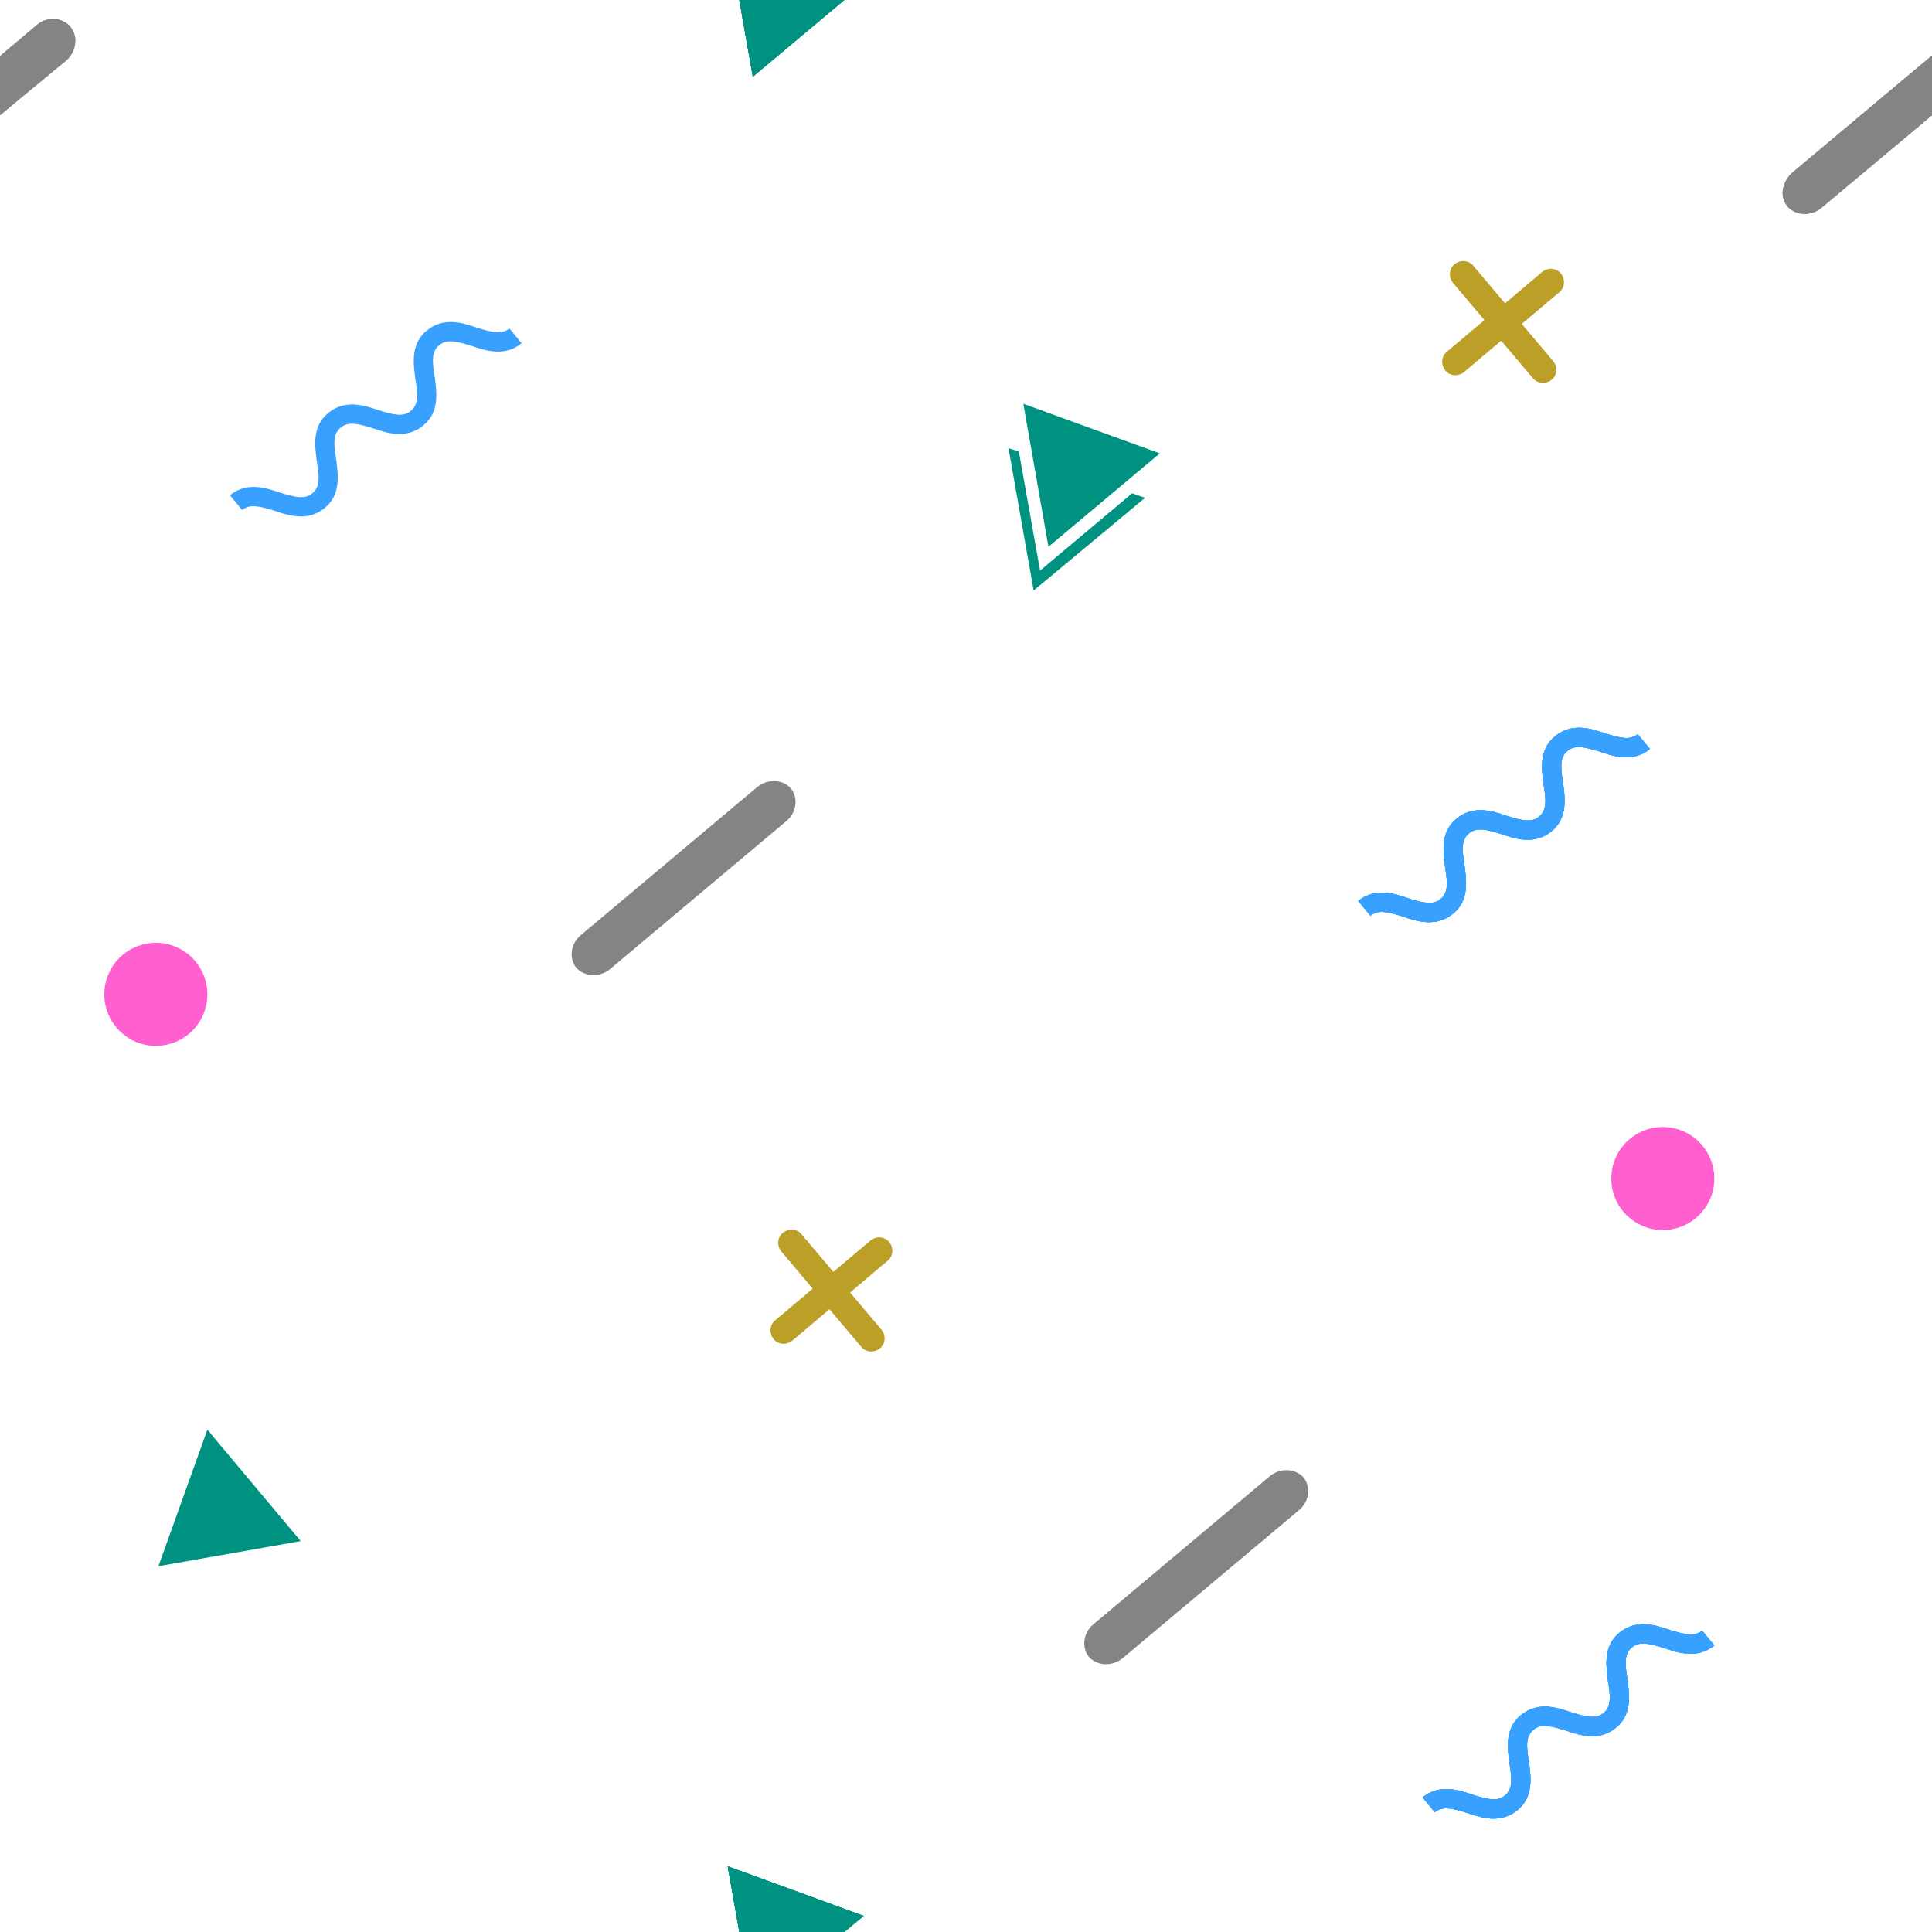
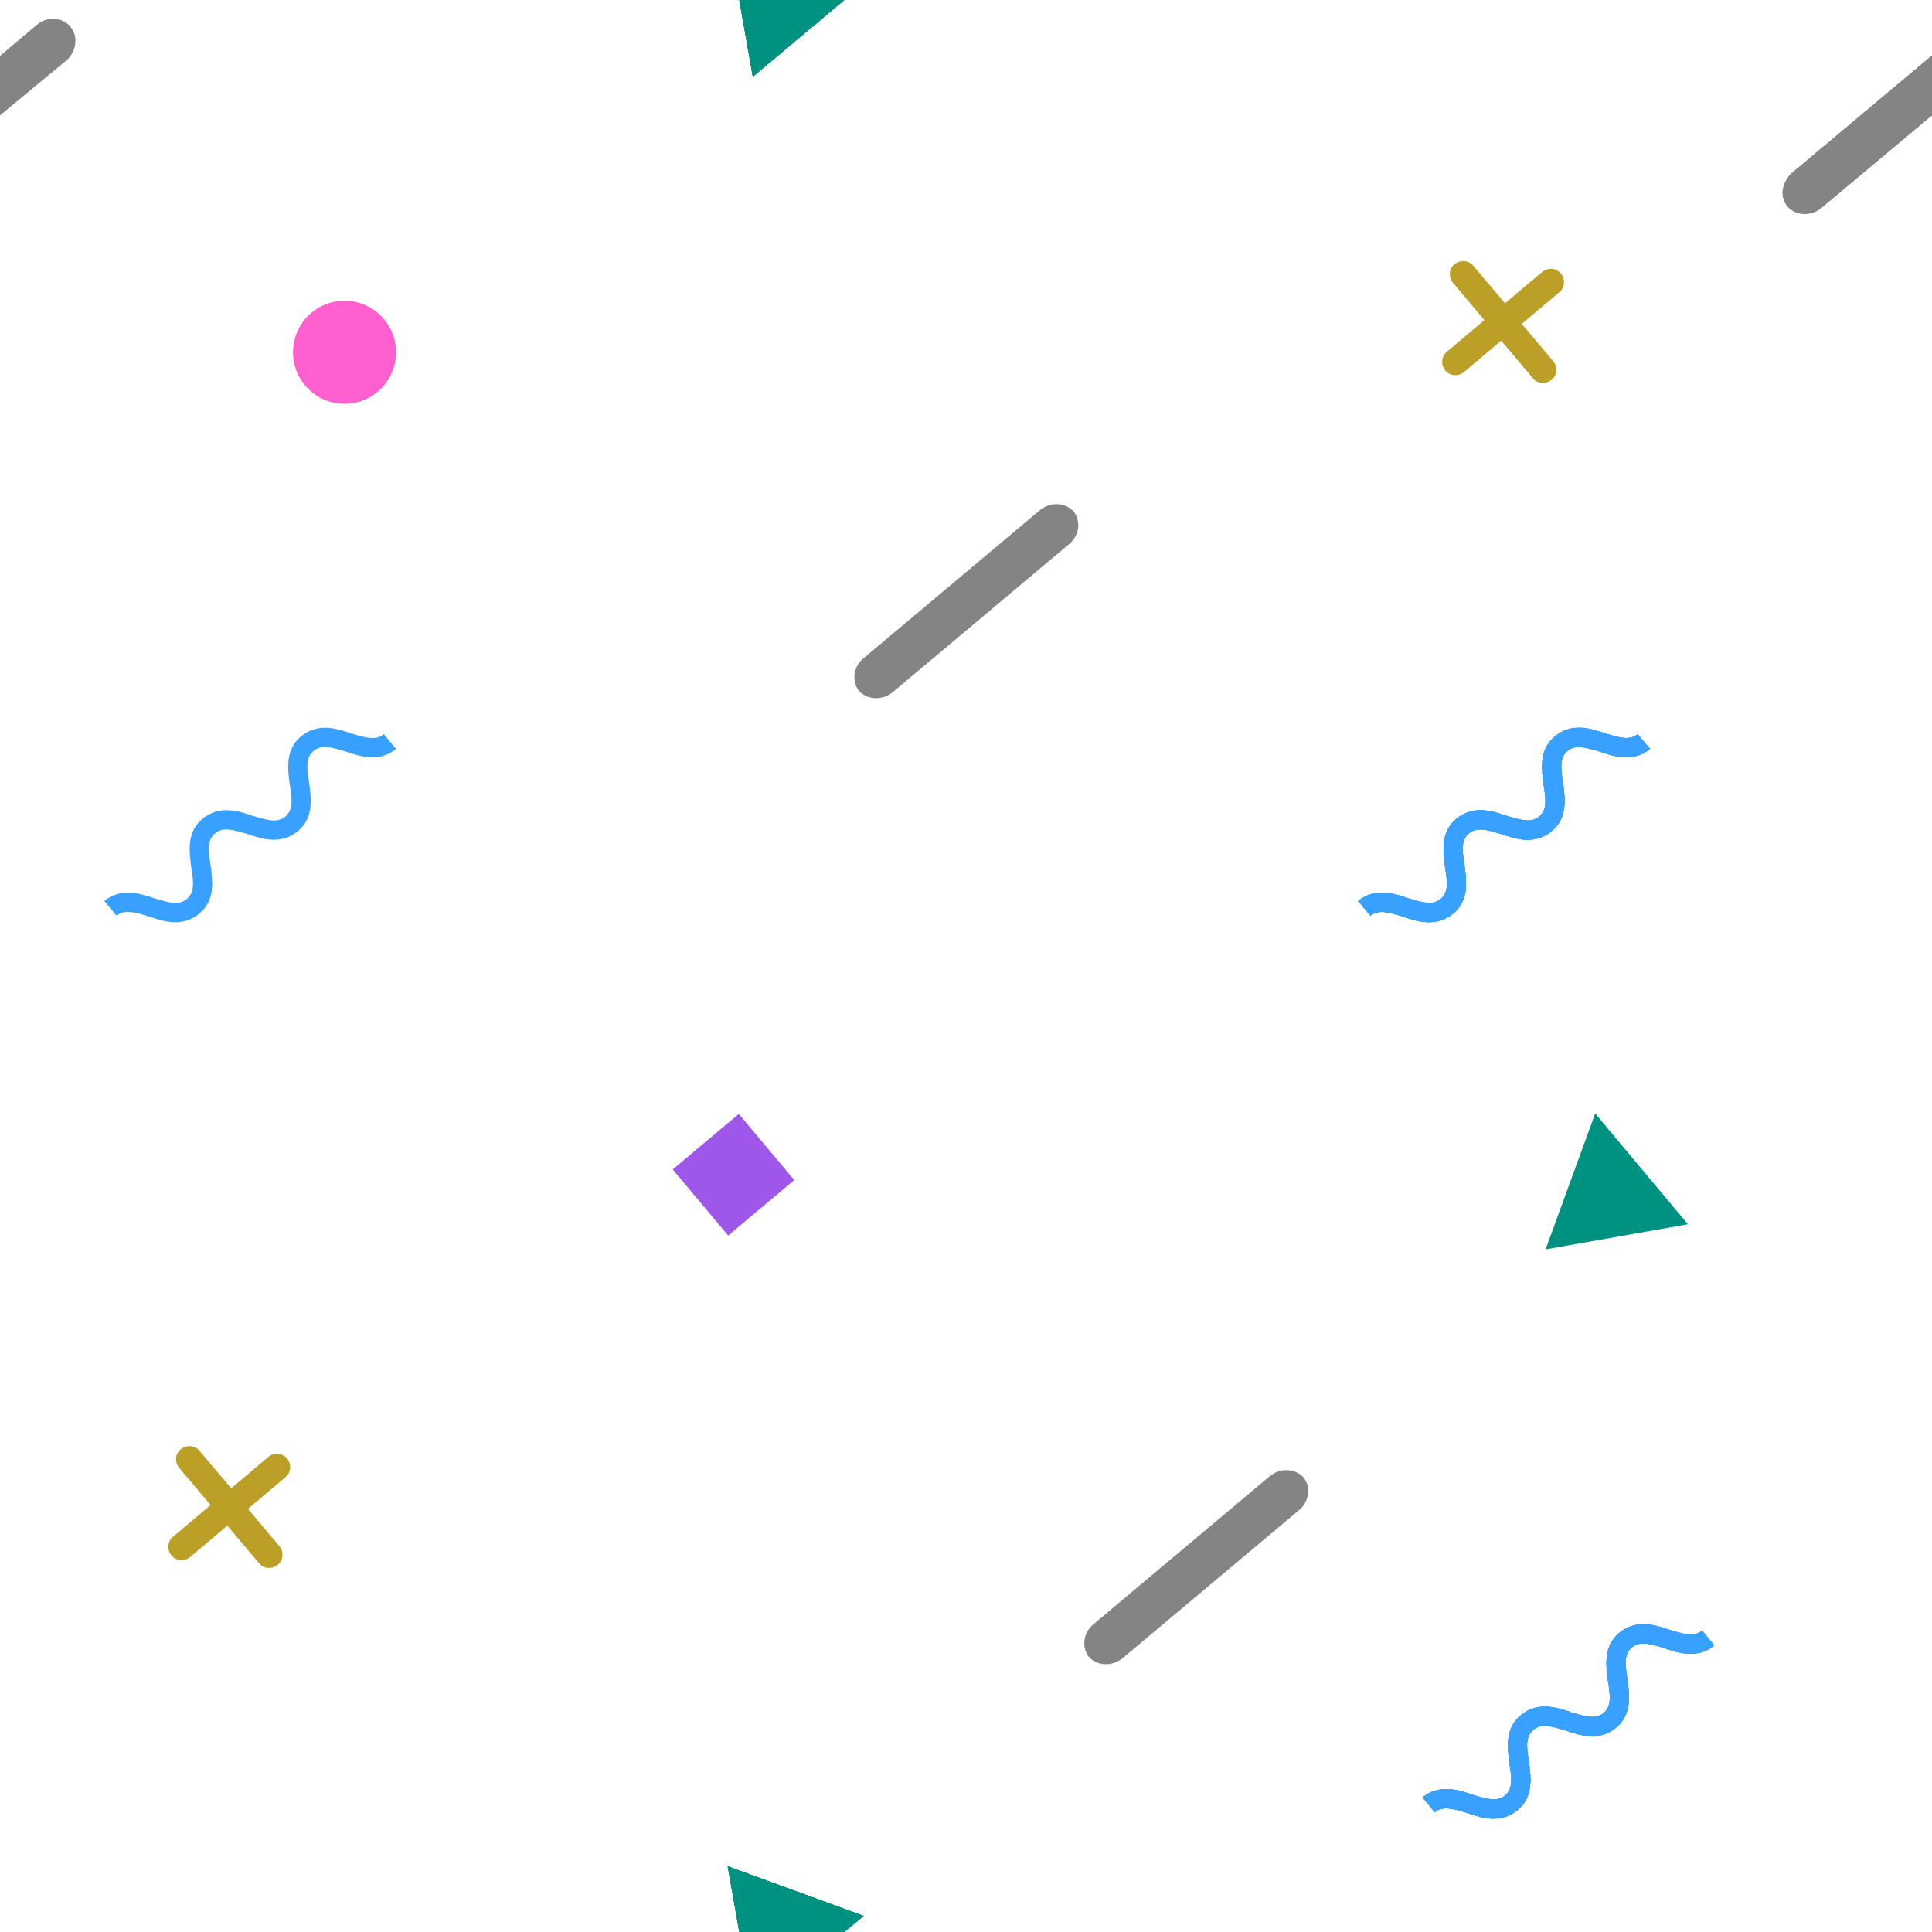
<svg xmlns="http://www.w3.org/2000/svg" id="_x34_0deg" version="1.1" viewBox="0 0 300 300">
  <defs>
    <style>
      .st0 {
        fill: #38a1ff;
      }

      .st1 {
        fill: #848484;
      }

      .st2 {
        fill: #009280;
      }

      .st3 {
        fill: #bc9f26;
      }

      .st4 {
        fill: none;
      }

      .st5 {
+         fill: #9f57ea;
+       }
+ 
+       .st6 {
        fill: #ff5fcf;
      }
    </style>
  </defs>
-   <path id="Shape_4" class="st0" d="M256.2,116.3c-2.6,2.1-5.5,1.2-7.8.4-2.3-.7-3.8-1.1-5-.1s-1.1,2.5-.7,4.9c.3,2.4.8,5.5-1.8,7.6s-5.5,1.2-7.8.4c-2.3-.7-3.8-1.1-5-.1s-1.1,2.5-.7,4.9c.3,2.4.8,5.5-1.8,7.6s-5.5,1.2-7.8.4c-2.3-.7-3.8-1.1-5-.1l-1.9-2.3c2.6-2.1,5.5-1.2,7.8-.4,2.3.7,3.8,1.1,5,.1s1.1-2.5.7-4.9c-.3-2.4-.8-5.5,1.8-7.6s5.5-1.2,7.8-.4c2.3.7,3.8,1.1,5,.1s1.1-2.5.7-4.9c-.3-2.4-.8-5.5,1.8-7.6s5.5-1.2,7.8-.4c2.3.7,3.8,1.1,5,.1l1.9,2.3Z" />
+   <path id="Shape_4" class="st0" d="M256.2,116.3c-2.6,2.1-5.5,1.2-7.8.4-2.3-.7-3.8-1.1-5-.1s-1.1,2.5-.7,4.9c.3,2.4.8,5.5-1.8,7.6-2.6,2.1-5.5,1.2-7.8.4-2.3-.7-3.8-1.1-5-.1s-1.1,2.5-.7,4.9c.3,2.4.8,5.5-1.8,7.6s-5.5,1.2-7.8.4c-2.3-.7-3.8-1.1-5-.1l-1.9-2.3c2.6-2.1,5.5-1.2,7.8-.4,2.3.7,3.8,1.1,5,.1s1.1-2.5.7-4.9c-.3-2.4-.8-5.5,1.8-7.6s5.5-1.2,7.8-.4c2.3.7,3.8,1.1,5,.1s1.1-2.5.7-4.9c-.3-2.4-.8-5.5,1.8-7.6s5.5-1.2,7.8-.4c2.3.7,3.8,1.1,5,.1l1.9,2.3Z" />
  <polygon class="st2" points="131.1 0 116.9 11.9 114.8 0 131.1 0" />
-   <path id="Shape_5" class="st1" d="M122.1,127.5l-27.4,23c-1.6,1.3-3.9,1.2-5.2-.2h0c-1.2-1.5-.9-3.8.7-5.1l27.4-23c1.6-1.3,3.9-1.2,5.2.2h0c1.2,1.5.9,3.8-.7,5.1Z" />
-   <path id="Shape_41" data-name="Shape_4" class="st0" d="M256.2,116.3c-2.6,2.1-5.5,1.2-7.8.4-2.3-.7-3.8-1.1-5-.1s-1.1,2.5-.7,4.9c.3,2.4.8,5.5-1.8,7.6s-5.5,1.2-7.8.4c-2.3-.7-3.8-1.1-5-.1s-1.1,2.5-.7,4.9c.3,2.4.8,5.5-1.8,7.6s-5.5,1.2-7.8.4c-2.3-.7-3.8-1.1-5-.1l-1.9-2.3c2.6-2.1,5.5-1.2,7.8-.4,2.3.7,3.8,1.1,5,.1s1.1-2.5.7-4.9c-.3-2.4-.8-5.5,1.8-7.6s5.5-1.2,7.8-.4c2.3.7,3.8,1.1,5,.1s1.1-2.5.7-4.9c-.3-2.4-.8-5.5,1.8-7.6s5.5-1.2,7.8-.4c2.3.7,3.8,1.1,5,.1l1.9,2.3Z" />
+   <path id="Shape_5" class="st1" d="M166,84.5l-27.4,23c-1.6,1.3-3.9,1.2-5.2-.2h0c-1.2-1.5-.9-3.8.7-5.1l27.4-23c1.6-1.3,3.9-1.2,5.2.2h0c1.2,1.5.9,3.8-.7,5.1Z" />
+   <path id="Shape_41" data-name="Shape_4" class="st0" d="M256.2,116.3c-2.6,2.1-5.5,1.2-7.8.4-2.3-.7-3.8-1.1-5-.1s-1.1,2.5-.7,4.9c.3,2.4.8,5.5-1.8,7.6-2.6,2.1-5.5,1.2-7.8.4-2.3-.7-3.8-1.1-5-.1s-1.1,2.5-.7,4.9c.3,2.4.8,5.5-1.8,7.6s-5.5,1.2-7.8.4c-2.3-.7-3.8-1.1-5-.1l-1.9-2.3c2.6-2.1,5.5-1.2,7.8-.4,2.3.7,3.8,1.1,5,.1s1.1-2.5.7-4.9c-.3-2.4-.8-5.5,1.8-7.6s5.5-1.2,7.8-.4c2.3.7,3.8,1.1,5,.1s1.1-2.5.7-4.9c-.3-2.4-.8-5.5,1.8-7.6s5.5-1.2,7.8-.4c2.3.7,3.8,1.1,5,.1l1.9,2.3Z" />
  <polygon class="st2" points="131.1 0 116.9 11.9 114.8 0 131.1 0" />
-   <path id="Shape_42" data-name="Shape_4" class="st0" d="M81,53.3c-2.6,2.1-5.5,1.2-7.8.4-2.3-.7-3.8-1.1-5-.1s-1.1,2.5-.7,4.9c.3,2.4.8,5.5-1.8,7.6s-5.5,1.2-7.8.4c-2.3-.7-3.8-1.1-5-.1s-1.1,2.5-.7,4.9c.3,2.4.8,5.5-1.8,7.6s-5.5,1.2-7.8.4c-2.3-.7-3.8-1.1-5-.1l-1.9-2.3c2.6-2.1,5.5-1.2,7.8-.4,2.3.7,3.8,1.1,5,.1s1.1-2.5.7-4.9c-.3-2.4-.8-5.5,1.8-7.6s5.5-1.2,7.8-.4c2.3.7,3.8,1.1,5,.1s1.1-2.5.7-4.9c-.3-2.4-.8-5.5,1.8-7.6s5.5-1.2,7.8-.4c2.3.7,3.8,1.1,5,.1l1.9,2.3Z" />
+   <path id="Shape_42" data-name="Shape_4" class="st0" d="M61.5,116.3c-2.6,2.1-5.5,1.2-7.8.4-2.3-.7-3.8-1.1-5-.1s-1.1,2.5-.7,4.9c.3,2.4.8,5.5-1.8,7.6s-5.5,1.2-7.8.4c-2.3-.7-3.8-1.1-5-.1s-1.1,2.5-.7,4.9c.3,2.4.8,5.5-1.8,7.6s-5.5,1.2-7.8.4c-2.3-.7-3.8-1.1-5-.1l-1.9-2.3c2.6-2.1,5.5-1.2,7.8-.4,2.3.7,3.8,1.1,5,.1s1.1-2.5.7-4.9c-.3-2.4-.8-5.5,1.8-7.6s5.5-1.2,7.8-.4c2.3.7,3.8,1.1,5,.1s1.1-2.5.7-4.9c-.3-2.4-.8-5.5,1.8-7.6s5.5-1.2,7.8-.4c2.3.7,3.8,1.1,5,.1l1.9,2.3Z" />
  <path id="Shape_43" data-name="Shape_4" class="st0" d="M266.2,255.5c-2.6,2.1-5.5,1.2-7.8.4-2.3-.7-3.8-1.1-5-.1s-1.1,2.5-.7,4.9c.3,2.4.8,5.5-1.8,7.6s-5.5,1.2-7.8.4c-2.3-.7-3.8-1.1-5-.1s-1.1,2.5-.7,4.9c.3,2.4.8,5.5-1.8,7.6s-5.5,1.2-7.8.4c-2.3-.7-3.8-1.1-5-.1l-1.9-2.3c2.6-2.1,5.5-1.2,7.8-.4,2.3.7,3.8,1.1,5,.1s1.1-2.5.7-4.9c-.3-2.4-.8-5.5,1.8-7.6s5.5-1.2,7.8-.4c2.3.7,3.8,1.1,5,.1s1.1-2.5.7-4.9c-.3-2.4-.8-5.5,1.8-7.6s5.5-1.2,7.8-.4c2.3.7,3.8,1.1,5,.1l1.9,2.3Z" />
  <path id="Shape_44" data-name="Shape_4" class="st0" d="M256.2,116.3c-2.6,2.1-5.5,1.2-7.8.4-2.3-.7-3.8-1.1-5-.1s-1.1,2.5-.7,4.9c.3,2.4.8,5.5-1.8,7.6s-5.5,1.2-7.8.4c-2.3-.7-3.8-1.1-5-.1s-1.1,2.5-.7,4.9c.3,2.4.8,5.5-1.8,7.6s-5.5,1.2-7.8.4c-2.3-.7-3.8-1.1-5-.1l-1.9-2.3c2.6-2.1,5.5-1.2,7.8-.4,2.3.7,3.8,1.1,5,.1s1.1-2.5.7-4.9c-.3-2.4-.8-5.5,1.8-7.6s5.5-1.2,7.8-.4c2.3.7,3.8,1.1,5,.1s1.1-2.5.7-4.9c-.3-2.4-.8-5.5,1.8-7.6s5.5-1.2,7.8-.4c2.3.7,3.8,1.1,5,.1l1.9,2.3Z" />
  <polygon class="st2" points="131.1 0 116.9 11.9 114.8 0 131.1 0" />
  <path class="st1" d="M11.6,6.3c0,1.1-.5,2.2-1.4,3L0,17.9v-9.2L5.7,3.9c1.6-1.4,3.9-1.2,5.2.2.5.6.8,1.4.8,2.2Z" />
  <path class="st1" d="M300,8.7v9.2l-17.2,14.4c-1.6,1.3-3.9,1.2-5.2-.2-.5-.6-.8-1.4-.8-2.2s.5-2.2,1.4-3l21.7-18.2Z" />
-   <circle class="st5" cx="24.2" cy="154.4" r="8" />
-   <circle class="st5" cx="258.2" cy="183" r="8" />
-   <path class="st3" d="M135.2,192.6l-5.8,4.9-4.9-5.8c-.7-.9-2-1-2.9-.3s-1,2-.3,2.9l4.9,5.8-5.8,4.9c-.9.7-1,2-.3,2.9s2,1,2.9.3l5.8-4.9,4.9,5.8c.7.9,2,1,2.9.3s1-2,.3-2.9l-4.9-5.8,5.8-4.9c.9-.7,1-2,.3-2.9s-2-1-2.9-.3Z" />
+   <circle class="st6" cx="53.5" cy="54.7" r="8" />
+   <path class="st3" d="M41.7,226.2l-5.8,4.9-4.9-5.8c-.7-.9-2-1-2.9-.3s-1,2-.3,2.9l4.9,5.8-5.8,4.9c-.9.7-1,2-.3,2.9s2,1,2.9.3l5.8-4.9,4.9,5.8c.7.9,2,1,2.9.3s1-2,.3-2.9l-4.9-5.8,5.8-4.9c.9-.7,1-2,.3-2.9s-2-1-2.9-.3Z" />
  <path class="st3" d="M239.5,42.2l-5.8,4.9-4.9-5.8c-.7-.9-2-1-2.9-.3s-1,2-.3,2.9l4.9,5.8-5.8,4.9c-.9.7-1,2-.3,2.9s2,1,2.9.3l5.8-4.9,4.9,5.8c.7.9,2,1,2.9.3s1-2,.3-2.9l-4.9-5.8,5.8-4.9c.9-.7,1-2,.3-2.9s-2-1-2.9-.3Z" />
-   <polygon class="st2" points="158.9 62.7 162.8 84.9 180.1 70.4 158.9 62.7" />
-   <polygon class="st2" points="177.8 77.3 160.5 91.7 156.6 69.6 158.2 70.1 161.5 88.6 175.8 76.6 177.8 77.3" />
  <path id="Shape_51" data-name="Shape_5" class="st1" d="M201.7,234.5l-27.4,23c-1.6,1.3-3.9,1.2-5.2-.2h0c-1.2-1.5-.9-3.8.7-5.1l27.4-23c1.6-1.3,3.9-1.2,5.2.2h0c1.2,1.5.9,3.8-.7,5.1Z" />
  <path id="Shape_45" data-name="Shape_4" class="st0" d="M256.2,116.3c-2.6,2.1-5.5,1.2-7.8.4-2.3-.7-3.8-1.1-5-.1s-1.1,2.5-.7,4.9c.3,2.4.8,5.5-1.8,7.6s-5.5,1.2-7.8.4c-2.3-.7-3.8-1.1-5-.1s-1.1,2.5-.7,4.9c.3,2.4.8,5.5-1.8,7.6s-5.5,1.2-7.8.4c-2.3-.7-3.8-1.1-5-.1l-1.9-2.3c2.6-2.1,5.5-1.2,7.8-.4,2.3.7,3.8,1.1,5,.1s1.1-2.5.7-4.9c-.3-2.4-.8-5.5,1.8-7.6s5.5-1.2,7.8-.4c2.3.7,3.8,1.1,5,.1s1.1-2.5.7-4.9c-.3-2.4-.8-5.5,1.8-7.6s5.5-1.2,7.8-.4c2.3.7,3.8,1.1,5,.1l1.9,2.3Z" />
  <polygon class="st2" points="131.1 0 116.9 11.9 114.8 0 131.1 0" />
  <polygon class="st2" points="134.1 297.5 131.1 300 114.8 300 113 289.8 134.1 297.5" />
  <polygon class="st2" points="134.1 297.5 131.1 300 114.8 300 113 289.8 134.1 297.5" />
  <polygon class="st2" points="134.1 297.5 131.1 300 114.8 300 113 289.8 134.1 297.5" />
  <polygon class="st2" points="134.1 297.5 131.1 300 114.8 300 113 289.8 134.1 297.5" />
-   <polygon id="Shape_2" class="st2" points="24.6 243.2 46.7 239.3 32.2 222 24.6 243.2" />
+   <polygon id="Shape_2" class="st2" points="240 194 262.1 190.1 247.7 172.9 240 194" />
  <path id="Shape_46" data-name="Shape_4" class="st0" d="M266.2,255.5c-2.6,2.1-5.5,1.2-7.8.4-2.3-.7-3.8-1.1-5-.1s-1.1,2.5-.7,4.9c.3,2.4.8,5.5-1.8,7.6s-5.5,1.2-7.8.4c-2.3-.7-3.8-1.1-5-.1s-1.1,2.5-.7,4.9c.3,2.4.8,5.5-1.8,7.6s-5.5,1.2-7.8.4c-2.3-.7-3.8-1.1-5-.1l-1.9-2.3c2.6-2.1,5.5-1.2,7.8-.4,2.3.7,3.8,1.1,5,.1s1.1-2.5.7-4.9c-.3-2.4-.8-5.5,1.8-7.6s5.5-1.2,7.8-.4c2.3.7,3.8,1.1,5,.1s1.1-2.5.7-4.9c-.3-2.4-.8-5.5,1.8-7.6s5.5-1.2,7.8-.4c2.3.7,3.8,1.1,5,.1l1.9,2.3Z" />
  <path id="Shape_47" data-name="Shape_4" class="st0" d="M266.2,255.5c-2.6,2.1-5.5,1.2-7.8.4-2.3-.7-3.8-1.1-5-.1s-1.1,2.5-.7,4.9c.3,2.4.8,5.5-1.8,7.6s-5.5,1.2-7.8.4c-2.3-.7-3.8-1.1-5-.1s-1.1,2.5-.7,4.9c.3,2.4.8,5.5-1.8,7.6s-5.5,1.2-7.8.4c-2.3-.7-3.8-1.1-5-.1l-1.9-2.3c2.6-2.1,5.5-1.2,7.8-.4,2.3.7,3.8,1.1,5,.1s1.1-2.5.7-4.9c-.3-2.4-.8-5.5,1.8-7.6s5.5-1.2,7.8-.4c2.3.7,3.8,1.1,5,.1s1.1-2.5.7-4.9c-.3-2.4-.8-5.5,1.8-7.6s5.5-1.2,7.8-.4c2.3.7,3.8,1.1,5,.1l1.9,2.3Z" />
  <path id="Shape_48" data-name="Shape_4" class="st0" d="M266.2,255.5c-2.6,2.1-5.5,1.2-7.8.4-2.3-.7-3.8-1.1-5-.1s-1.1,2.5-.7,4.9c.3,2.4.8,5.5-1.8,7.6s-5.5,1.2-7.8.4c-2.3-.7-3.8-1.1-5-.1s-1.1,2.5-.7,4.9c.3,2.4.8,5.5-1.8,7.6s-5.5,1.2-7.8.4c-2.3-.7-3.8-1.1-5-.1l-1.9-2.3c2.6-2.1,5.5-1.2,7.8-.4,2.3.7,3.8,1.1,5,.1s1.1-2.5.7-4.9c-.3-2.4-.8-5.5,1.8-7.6s5.5-1.2,7.8-.4c2.3.7,3.8,1.1,5,.1s1.1-2.5.7-4.9c-.3-2.4-.8-5.5,1.8-7.6s5.5-1.2,7.8-.4c2.3.7,3.8,1.1,5,.1l1.9,2.3Z" />
  <path class="st4" d="M10.9,4.2c.5.6.8,1.4.8,2.2,0,1.1-.5,2.2-1.4,3L0,17.9v-9.2L5.7,3.9c1.6-1.4,3.9-1.2,5.2.2Z" />
  <path class="st4" d="M300,8.7v9.2l-17.2,14.4c-1.6,1.3-3.9,1.2-5.2-.2-.5-.6-.8-1.4-.8-2.2s.5-2.2,1.4-3l21.7-18.2Z" />
  <path class="st1" d="M10.9,4.2c.5.6.8,1.4.8,2.2,0,1.1-.5,2.2-1.4,3L0,17.9v-9.2L5.7,3.9c1.6-1.4,3.9-1.2,5.2.2Z" />
  <path class="st1" d="M300,8.7v9.2l-17.2,14.4c-1.6,1.3-3.9,1.2-5.2-.2-.5-.6-.8-1.4-.8-2.2s.5-2.2,1.4-3l21.7-18.2Z" />
+   <rect class="st5" x="107.2" y="175.7" width="13.4" height="13.4" transform="translate(-90.6 115.9) rotate(-40)" />
</svg>
